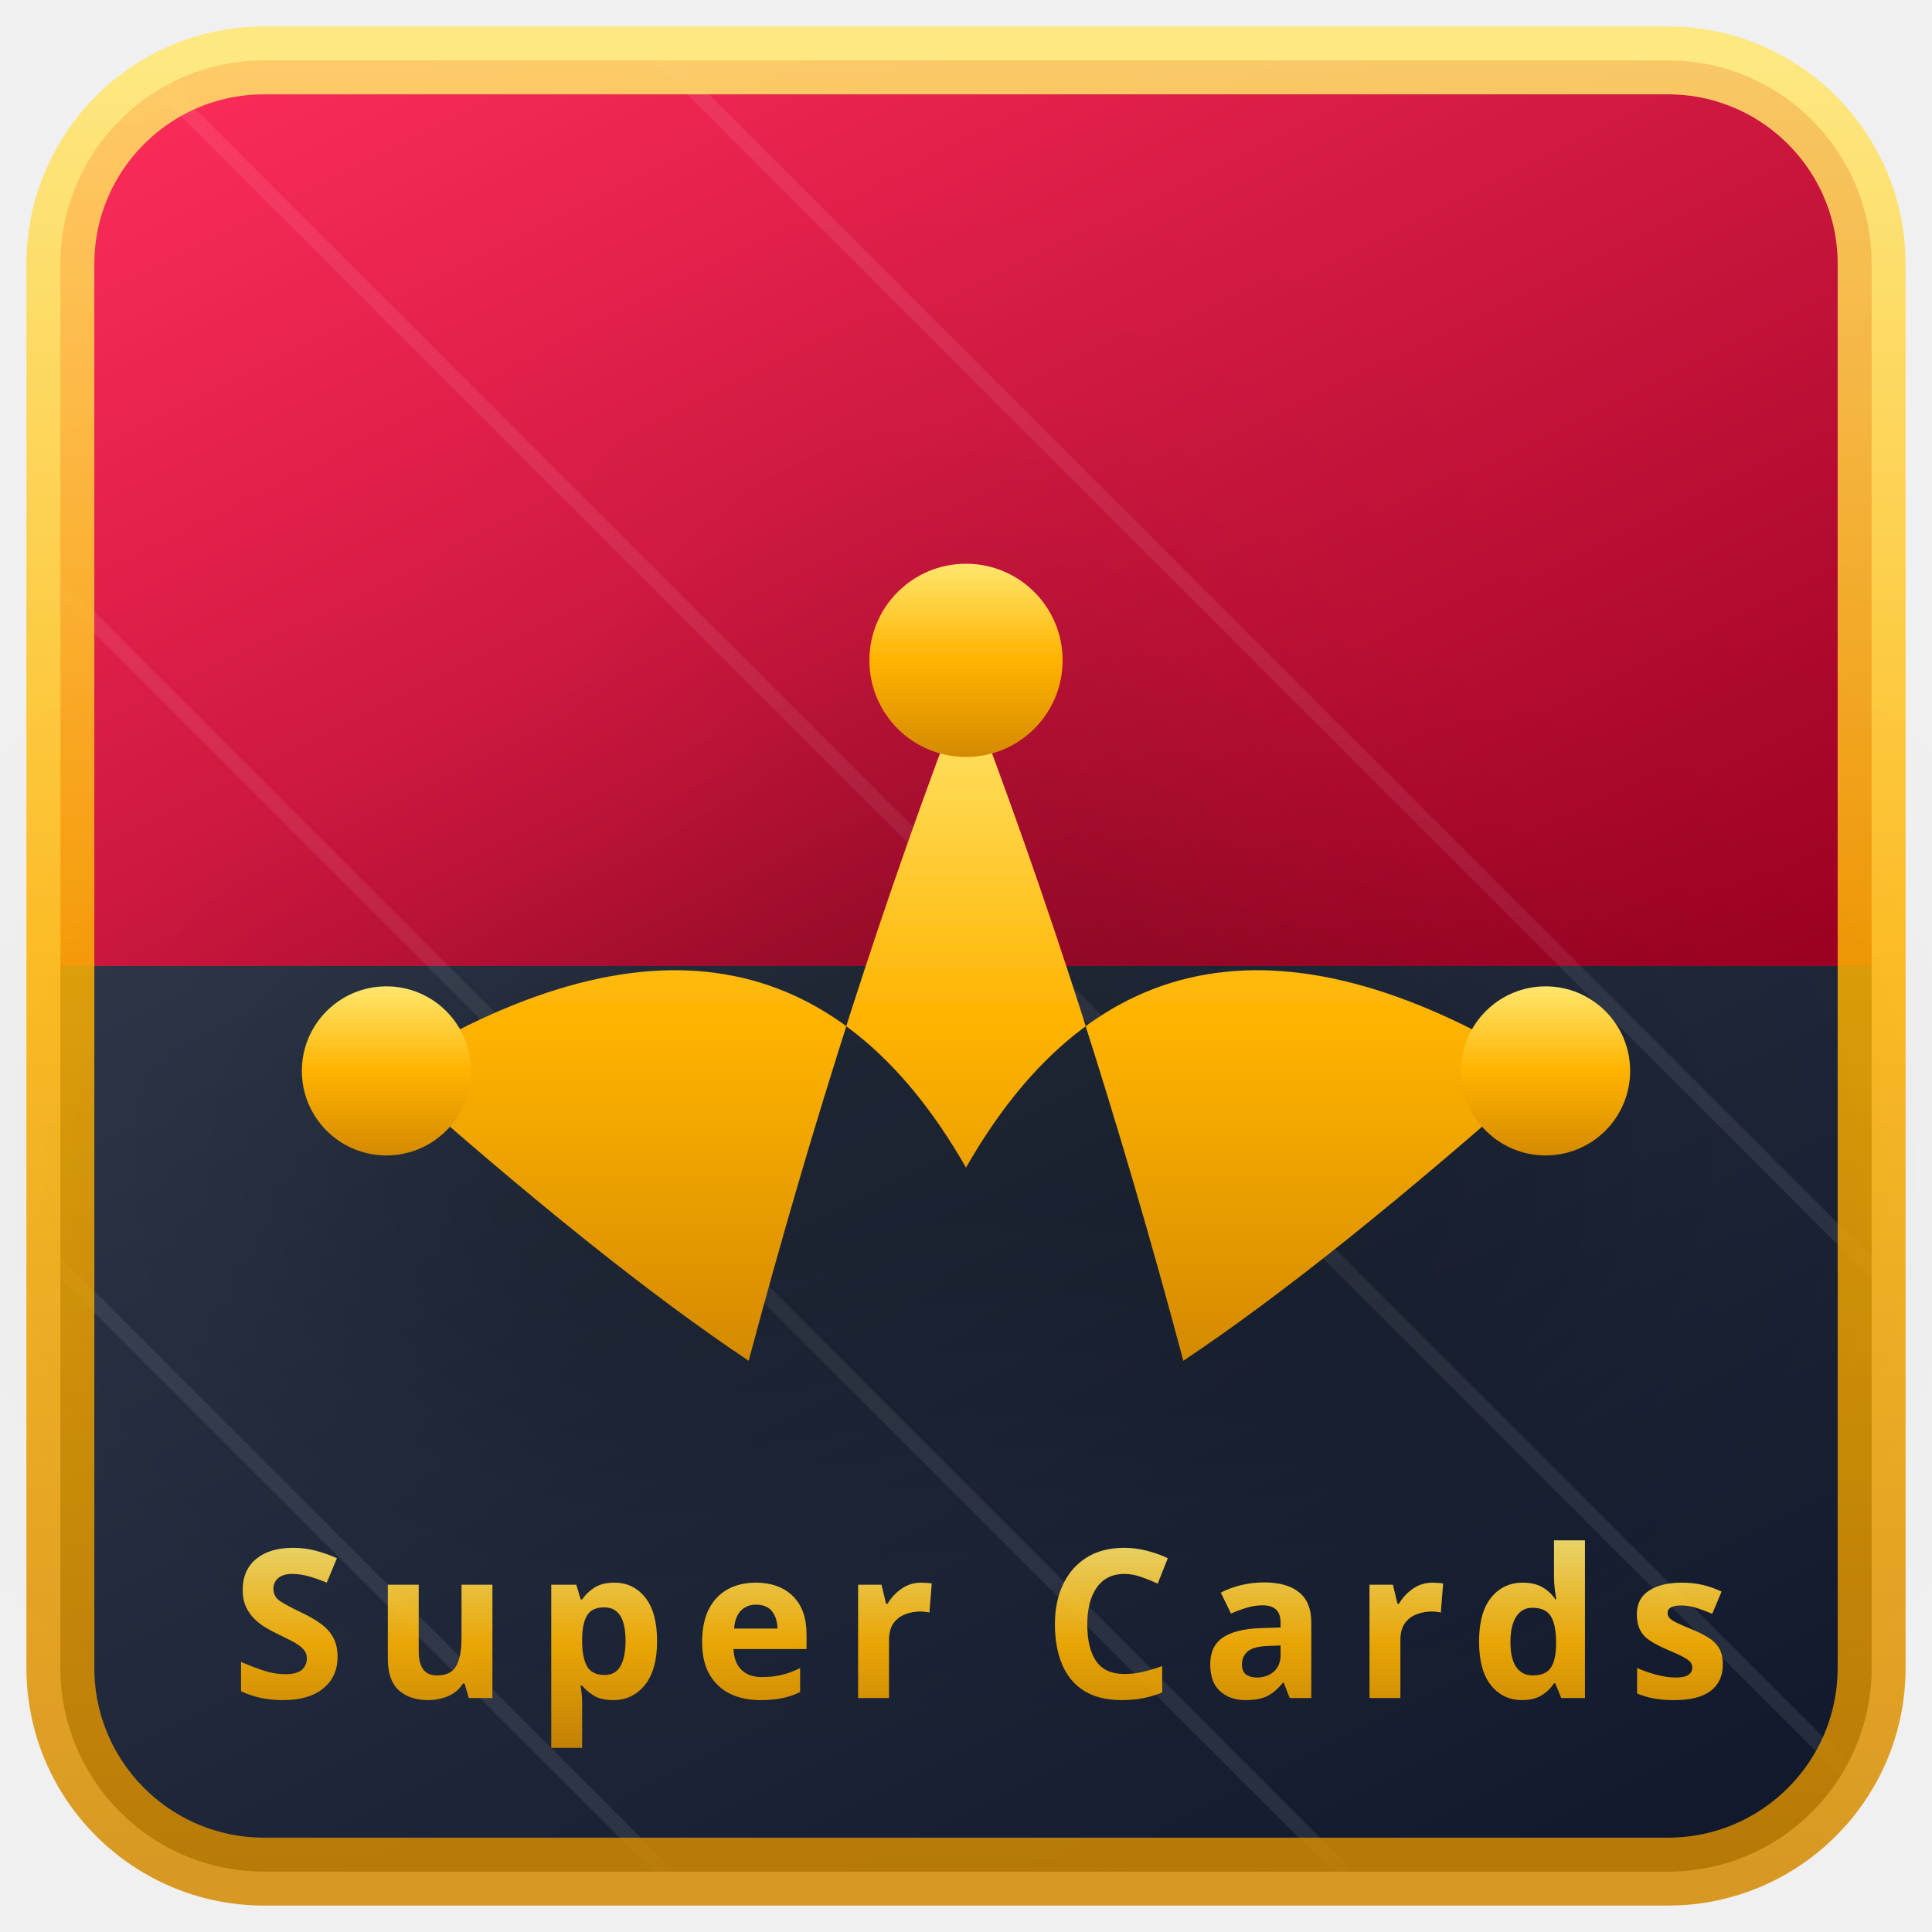
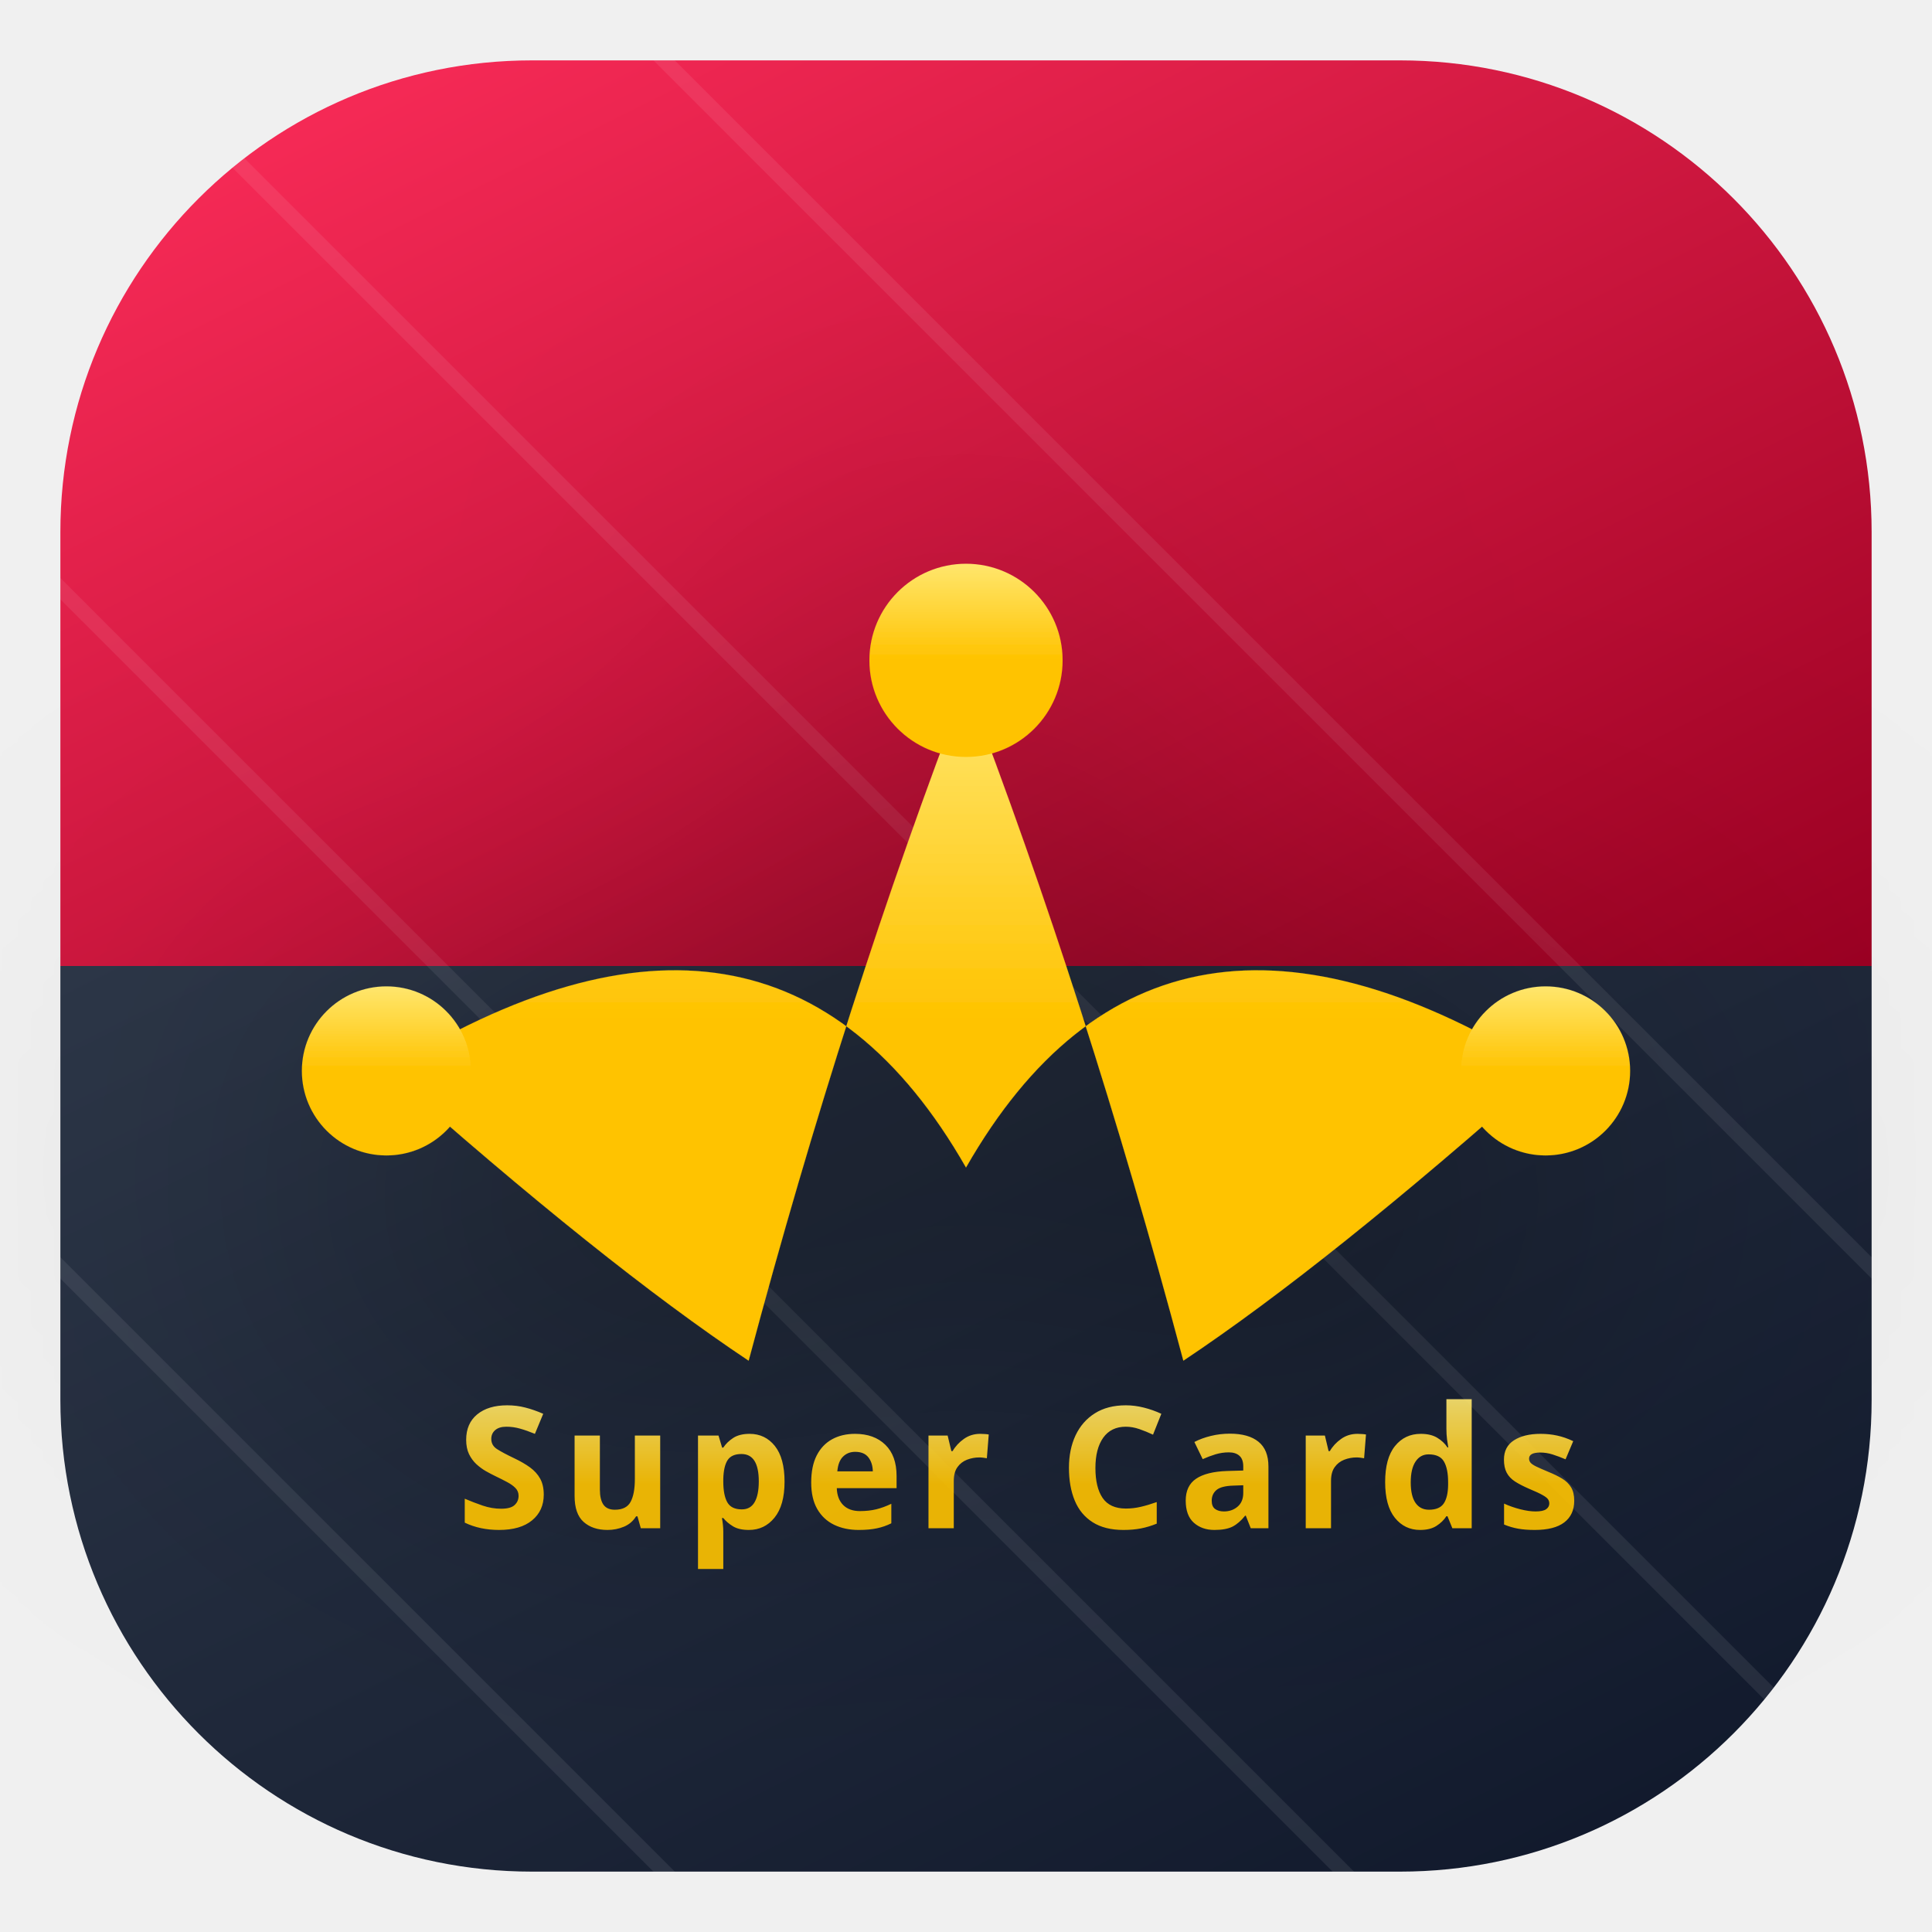
<svg xmlns="http://www.w3.org/2000/svg" viewBox="0 0 512 512" width="512" height="512">
  <defs>
    <clipPath id="sc-card-clip">
-       <rect x="16" y="16" width="480" height="480" rx="54" />
+       <rect x="16" y="16" width="480" height="480" rx="125" />
    </clipPath>
    <linearGradient id="sc-bg" x1="0%" y1="0%" x2="100%" y2="100%">
      <stop offset="0%" stop-color="#1a3d35" />
      <stop offset="100%" stop-color="#0f1f1c" />
    </linearGradient>
    <linearGradient id="sc-top-grad" x1="0%" y1="0%" x2="100%" y2="100%">
      <stop offset="0%" stop-color="#ff2e5b" />
      <stop offset="100%" stop-color="#9b0022" />
    </linearGradient>
    <linearGradient id="sc-bottom-grad" x1="0%" y1="0%" x2="100%" y2="100%">
      <stop offset="0%" stop-color="#2d3748" />
      <stop offset="100%" stop-color="#0f172a" />
    </linearGradient>
    <linearGradient id="sc-gold-grad" x1="0%" y1="0%" x2="0%" y2="100%">
      <stop offset="0%" stop-color="#ffe66d" />
-       <stop offset="50%" stop-color="#ffb300" />
-       <stop offset="100%" stop-color="#d48a00" />
+       <stop offset="50%" stop-color="#ffc300" />
    </linearGradient>
  </defs>
  <g clip-path="url(#sc-card-clip)">
    <rect x="16" y="16" width="480" height="240" fill="url(#sc-top-grad)" />
    <rect x="16" y="256" width="480" height="240" fill="url(#sc-bottom-grad)" />
    <g opacity="0.08" stroke="#ffffff" stroke-width="4">
      <line x1="-60" y1="80" x2="500" y2="640" />
      <line x1="20" y1="0" x2="540" y2="520" />
      <line x1="80" y1="-80" x2="540" y2="380" />
      <line x1="-140" y1="180" x2="380" y2="700" />
    </g>
  </g>
-   <rect x="16" y="16" width="480" height="480" rx="54" fill="none" stroke="url(#sc-gold-grad)" stroke-width="18" opacity="0.85" />
  <g fill="url(#sc-gold-grad)" filter="drop-shadow(0 4px 10px rgba(0,0,0,0.5))" transform="translate(256,271) scale(6.4) translate(-50,-36)">
    <path d="M 50,42 Q 42,28 26,38 Q 35,46 41,50 Q 45,35 50,22 Q 55,35 59,50 Q 65,46 74,38 Q 58,28 50,42 Z" />
    <circle cx="26" cy="38" r="3.5" />
    <circle cx="50" cy="21" r="4" />
    <circle cx="74" cy="38" r="3.5" />
  </g>
-   <text x="260" y="450" text-anchor="middle" font-family="system-ui, sans-serif" font-weight="800" font-size="55" fill="url(#sc-gold-grad)" opacity="0.9" letter-spacing="7">Super Cards</text>
+   <text x="270" y="405" text-anchor="middle" font-family="system-ui, sans-serif" font-weight="1000" font-size="45" fill="url(#sc-gold-grad)" opacity="0.9" letter-spacing="3">Super Cards</text>
</svg>
